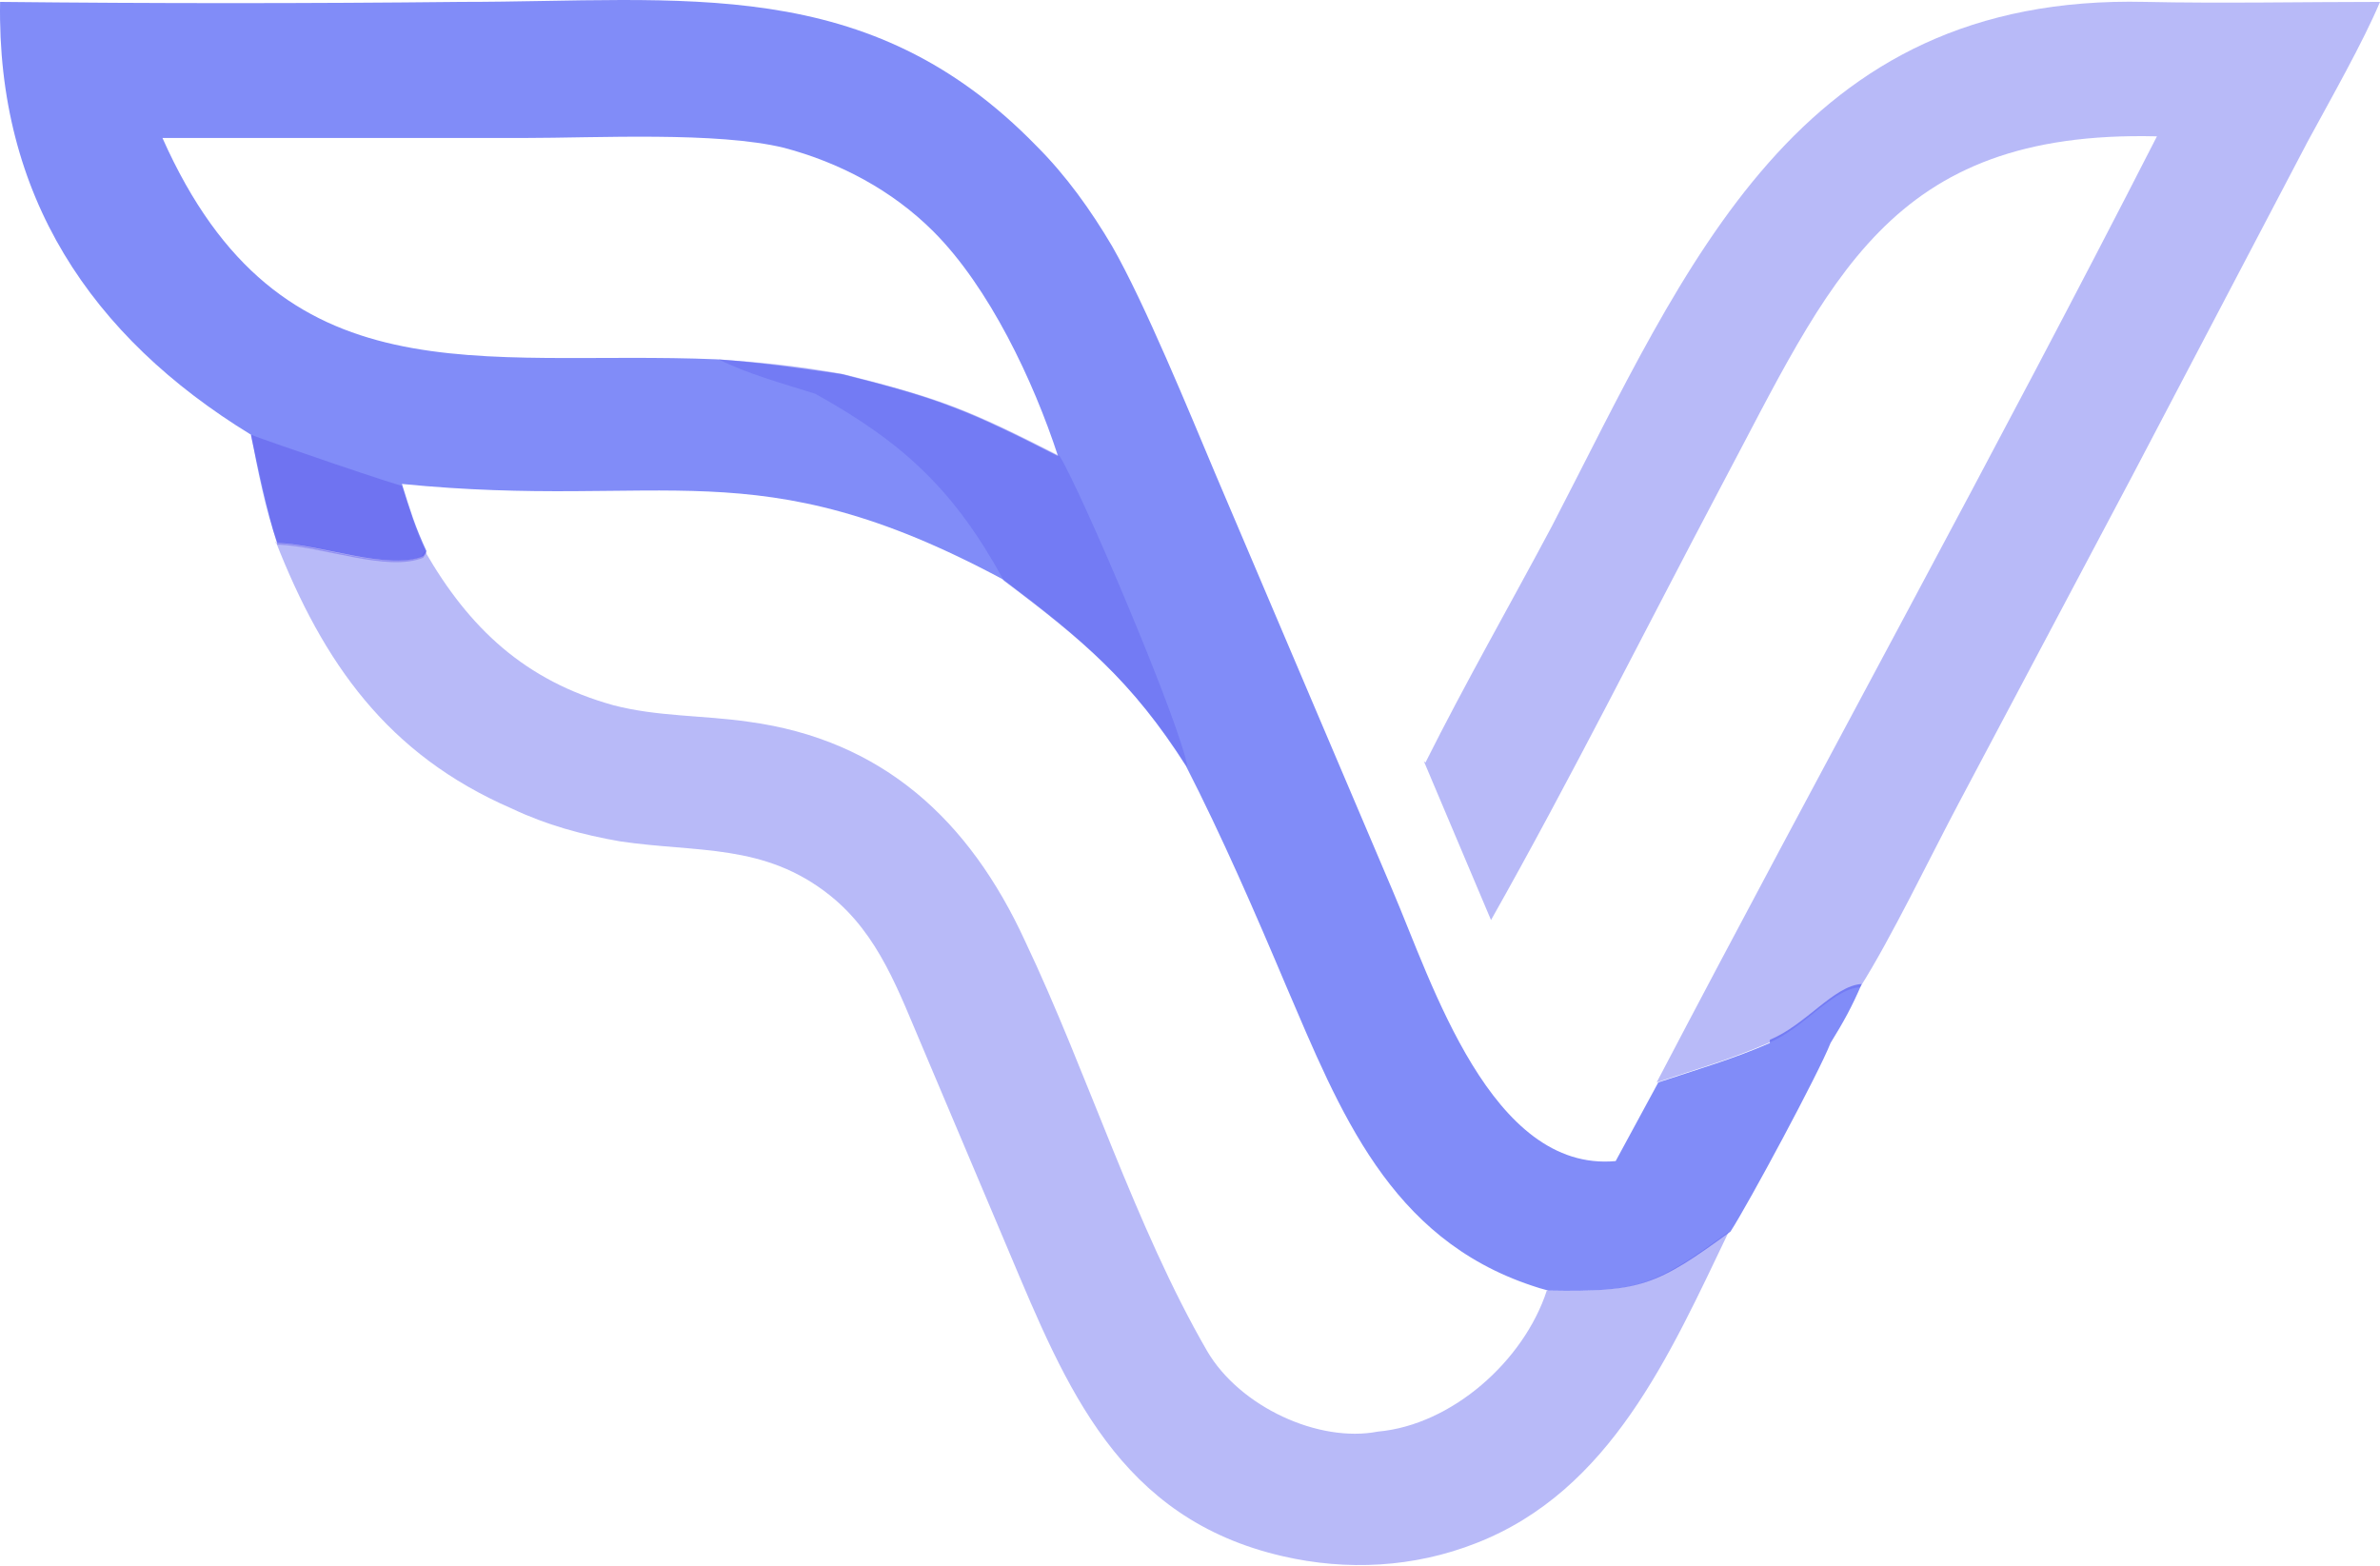
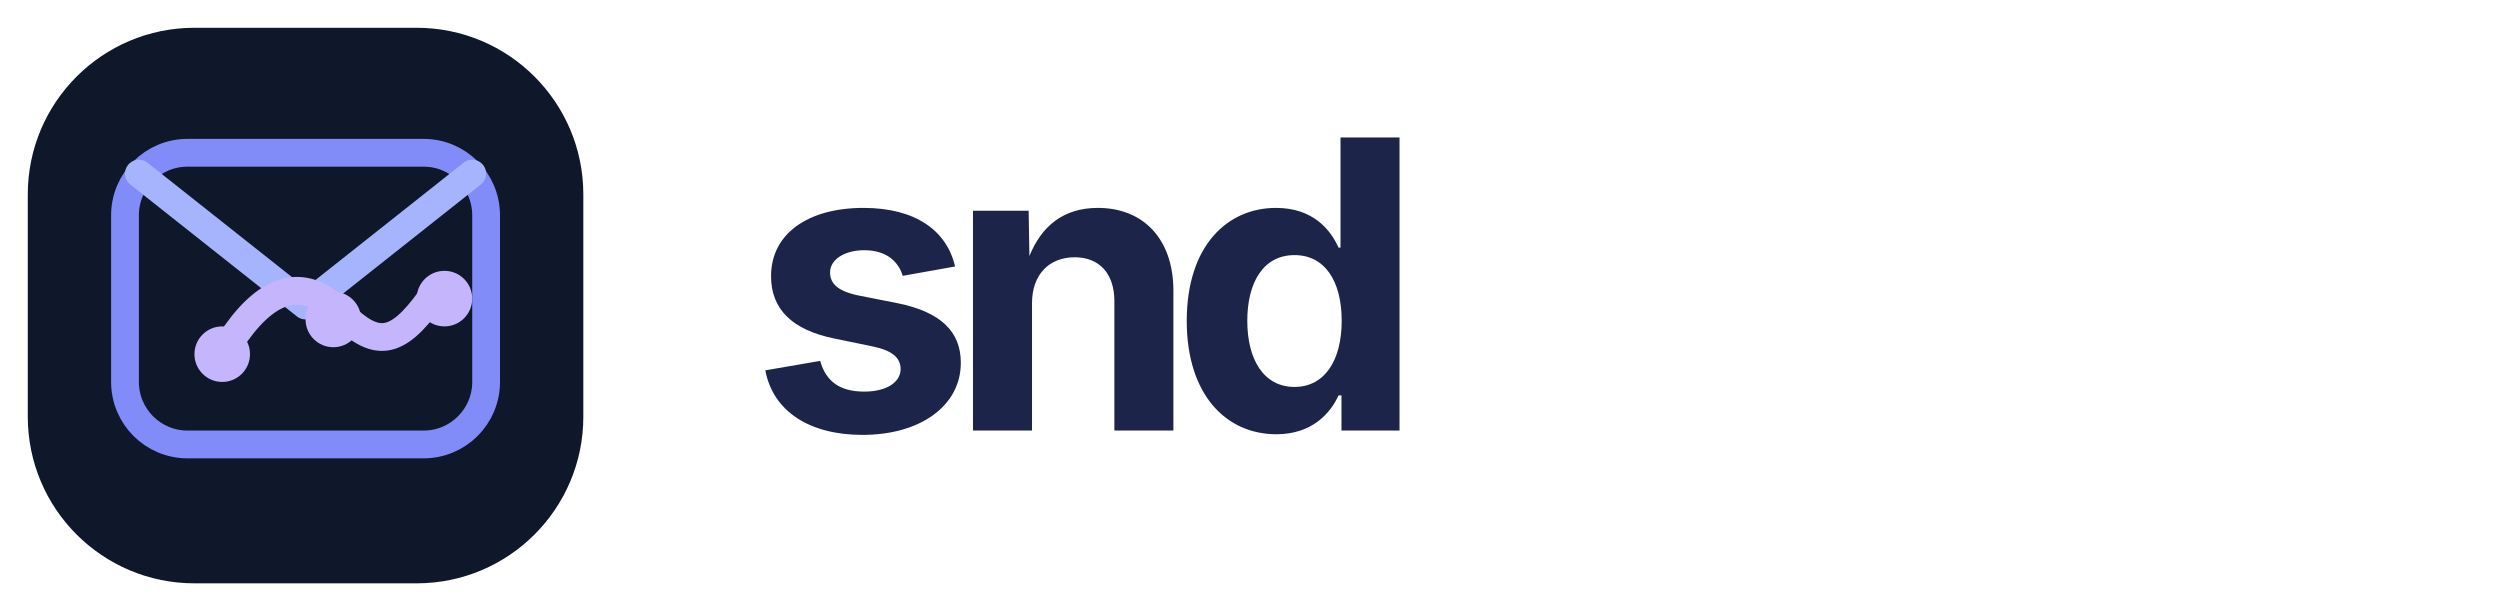
- <svg xmlns="http://www.w3.org/2000/svg" width="993" height="653" viewBox="0 0 993 653" fill="none">
-   <path d="M738.429,435.19C722.689,442.031,708.318,446.135,691.894,451.609L674.101,484.444C622.092,489.234,597.456,409.879,581.032,371.569L507.125,197.81C496.175,171.815,477.698,126.665,464.011,102.722C455.115,87.671,444.85,73.305,432.532,60.992C362.046,-11.522,285.401,0.792,192.332,0.792C128.005,1.476,64.362,1.476,0.035,0.792C-1.334,81.515,37.673,140.347,104.738,181.392C107.475,195.758,110.897,212.86,115.687,226.542C134.848,227.226,161.537,238.171,176.592,232.015L177.961,229.962C173.171,219.701,171.118,212.86,167.696,201.915C277.873,212.86,314.827,186.18,418.161,241.592C451.009,266.22,472.223,284.006,494.806,319.578C509.862,348.995,523.548,380.463,536.551,411.247C559.134,463.922,579.663,516.597,639.2,536.436C641.253,537.12,643.306,537.804,646.044,538.488C684.366,539.172,691.209,536.436,722.004,513.861C722.004,513.861,722.004,513.861,722.004,513.861C729.532,502.231,758.958,447.504,763.749,435.19C769.223,426.297,772.645,420.14,776.751,410.563C765.117,411.247,753.484,427.665,738.429,433.822ZM351.097,156.08C331.935,153.345,318.249,151.292,299.088,149.924C199.86,145.819,117.055,168.394,67.783,57.572L218.337,57.572C249.131,57.572,299.088,54.835,327.145,61.676C350.412,67.833,372.311,79.462,389.419,96.564C412.686,119.824,431.163,158.817,441.428,190.285C403.79,171.131,392.156,166.342,351.097,156.08Z" fill="#818CF8" />
-   <path d="M115.003,226.542C134.164,227.226,160.853,238.171,175.908,232.015L177.277,229.962C195.754,262.115,219.021,284.006,255.975,294.267C274.452,299.056,292.928,298.372,312.09,301.108C368.205,308.633,404.475,342.154,427.742,392.777C453.746,447.504,473.592,511.808,503.703,563.8C517.39,587.058,550.237,602.109,574.873,597.32C605.668,594.584,635.779,567.904,645.359,538.488C683.682,539.172,690.525,536.436,721.32,513.861C696.684,565.167,672.048,621.948,615.933,643.838C589.928,654.1,561.871,655.467,535.182,649.311C466.749,633.577,444.85,578.849,420.898,522.069L385.313,437.927C375.048,413.983,366.837,390.04,346.307,373.622C318.933,351.731,290.875,355.836,258.712,351.046C242.973,348.311,227.917,344.206,213.547,337.365C161.537,314.79,134.848,276.481,115.003,225.858L115.003,225.858Z" fill="#6366F1" fill-opacity="0.45" />
-   <path d="M299.772,149.924C318.933,151.292,332.62,152.66,351.781,156.08C392.841,166.342,404.475,171.131,442.113,190.285C451.009,204.651,492.753,302.476,495.491,320.262C472.908,284.69,452.378,267.588,418.846,242.277C398.316,204.651,377.102,184.813,340.147,164.29C327.145,160.185,312.09,156.08,299.772,149.924Z" fill="#6366F1" fill-opacity="0.45" />
-   <path d="M104.738,181.392C111.581,184.129,169.749,203.967,167.696,202.599C171.118,213.544,173.171,220.385,177.961,230.646L176.592,232.699C161.537,238.856,134.848,227.91,115.687,227.226C111.581,213.544,108.159,196.442,104.738,182.076Z" fill="#4F46E5" fill-opacity="0.35" />
-   <path d="M594.719,318.211C611.143,285.374,630.304,251.853,647.412,219.701C704.212,110.246,749.378,-2.629,895.14,0.792C925.935,1.476,962.205,0.792,993,0.792C986.156,17.21,971.785,42.521,962.889,58.94L889.666,198.494L817.127,335.313C805.493,357.203,789.069,391.408,776.067,411.931C764.433,412.615,752.799,429.033,737.744,435.19C722.004,442.031,707.634,446.135,691.209,451.609C759.643,320.947,832.866,188.233,899.931,56.887C787.701,54.151,763.749,117.087,717.899,203.283C686.419,262.799,654.94,325.735,622.092,383.883L594.034,317.527Z" fill="#6366F1" fill-opacity="0.45" />
+ <svg xmlns="http://www.w3.org/2000/svg" viewBox="0 0 360 88" fill="none">
+   <rect x="4" y="4" width="80" height="80" rx="24" fill="#0F172A" />
+   <rect x="18" y="22" width="52" height="42" rx="9" stroke="#818CF8" stroke-width="4" />
+   <path d="M20 25 44 44 68 25" stroke="#A5B4FC" stroke-width="4" stroke-linecap="round" stroke-linejoin="round" />
+   <path d="M34 48c5-7 10-8 15-3s8 5 13-2" stroke="#C4B5FD" stroke-width="4" stroke-linecap="round" />
+   <circle cx="32" cy="51" r="4" fill="#C4B5FD" />
+   <circle cx="48" cy="46" r="4" fill="#C4B5FD" />
+   <circle cx="64" cy="43" r="4" fill="#C4B5FD" />
+   <text x="108" y="62" fill="#1C2549" font-family="Inter, -apple-system, BlinkMacSystemFont, 'Segoe UI', sans-serif" font-size="58" font-weight="700" letter-spacing="-4">snd</text>
</svg>
